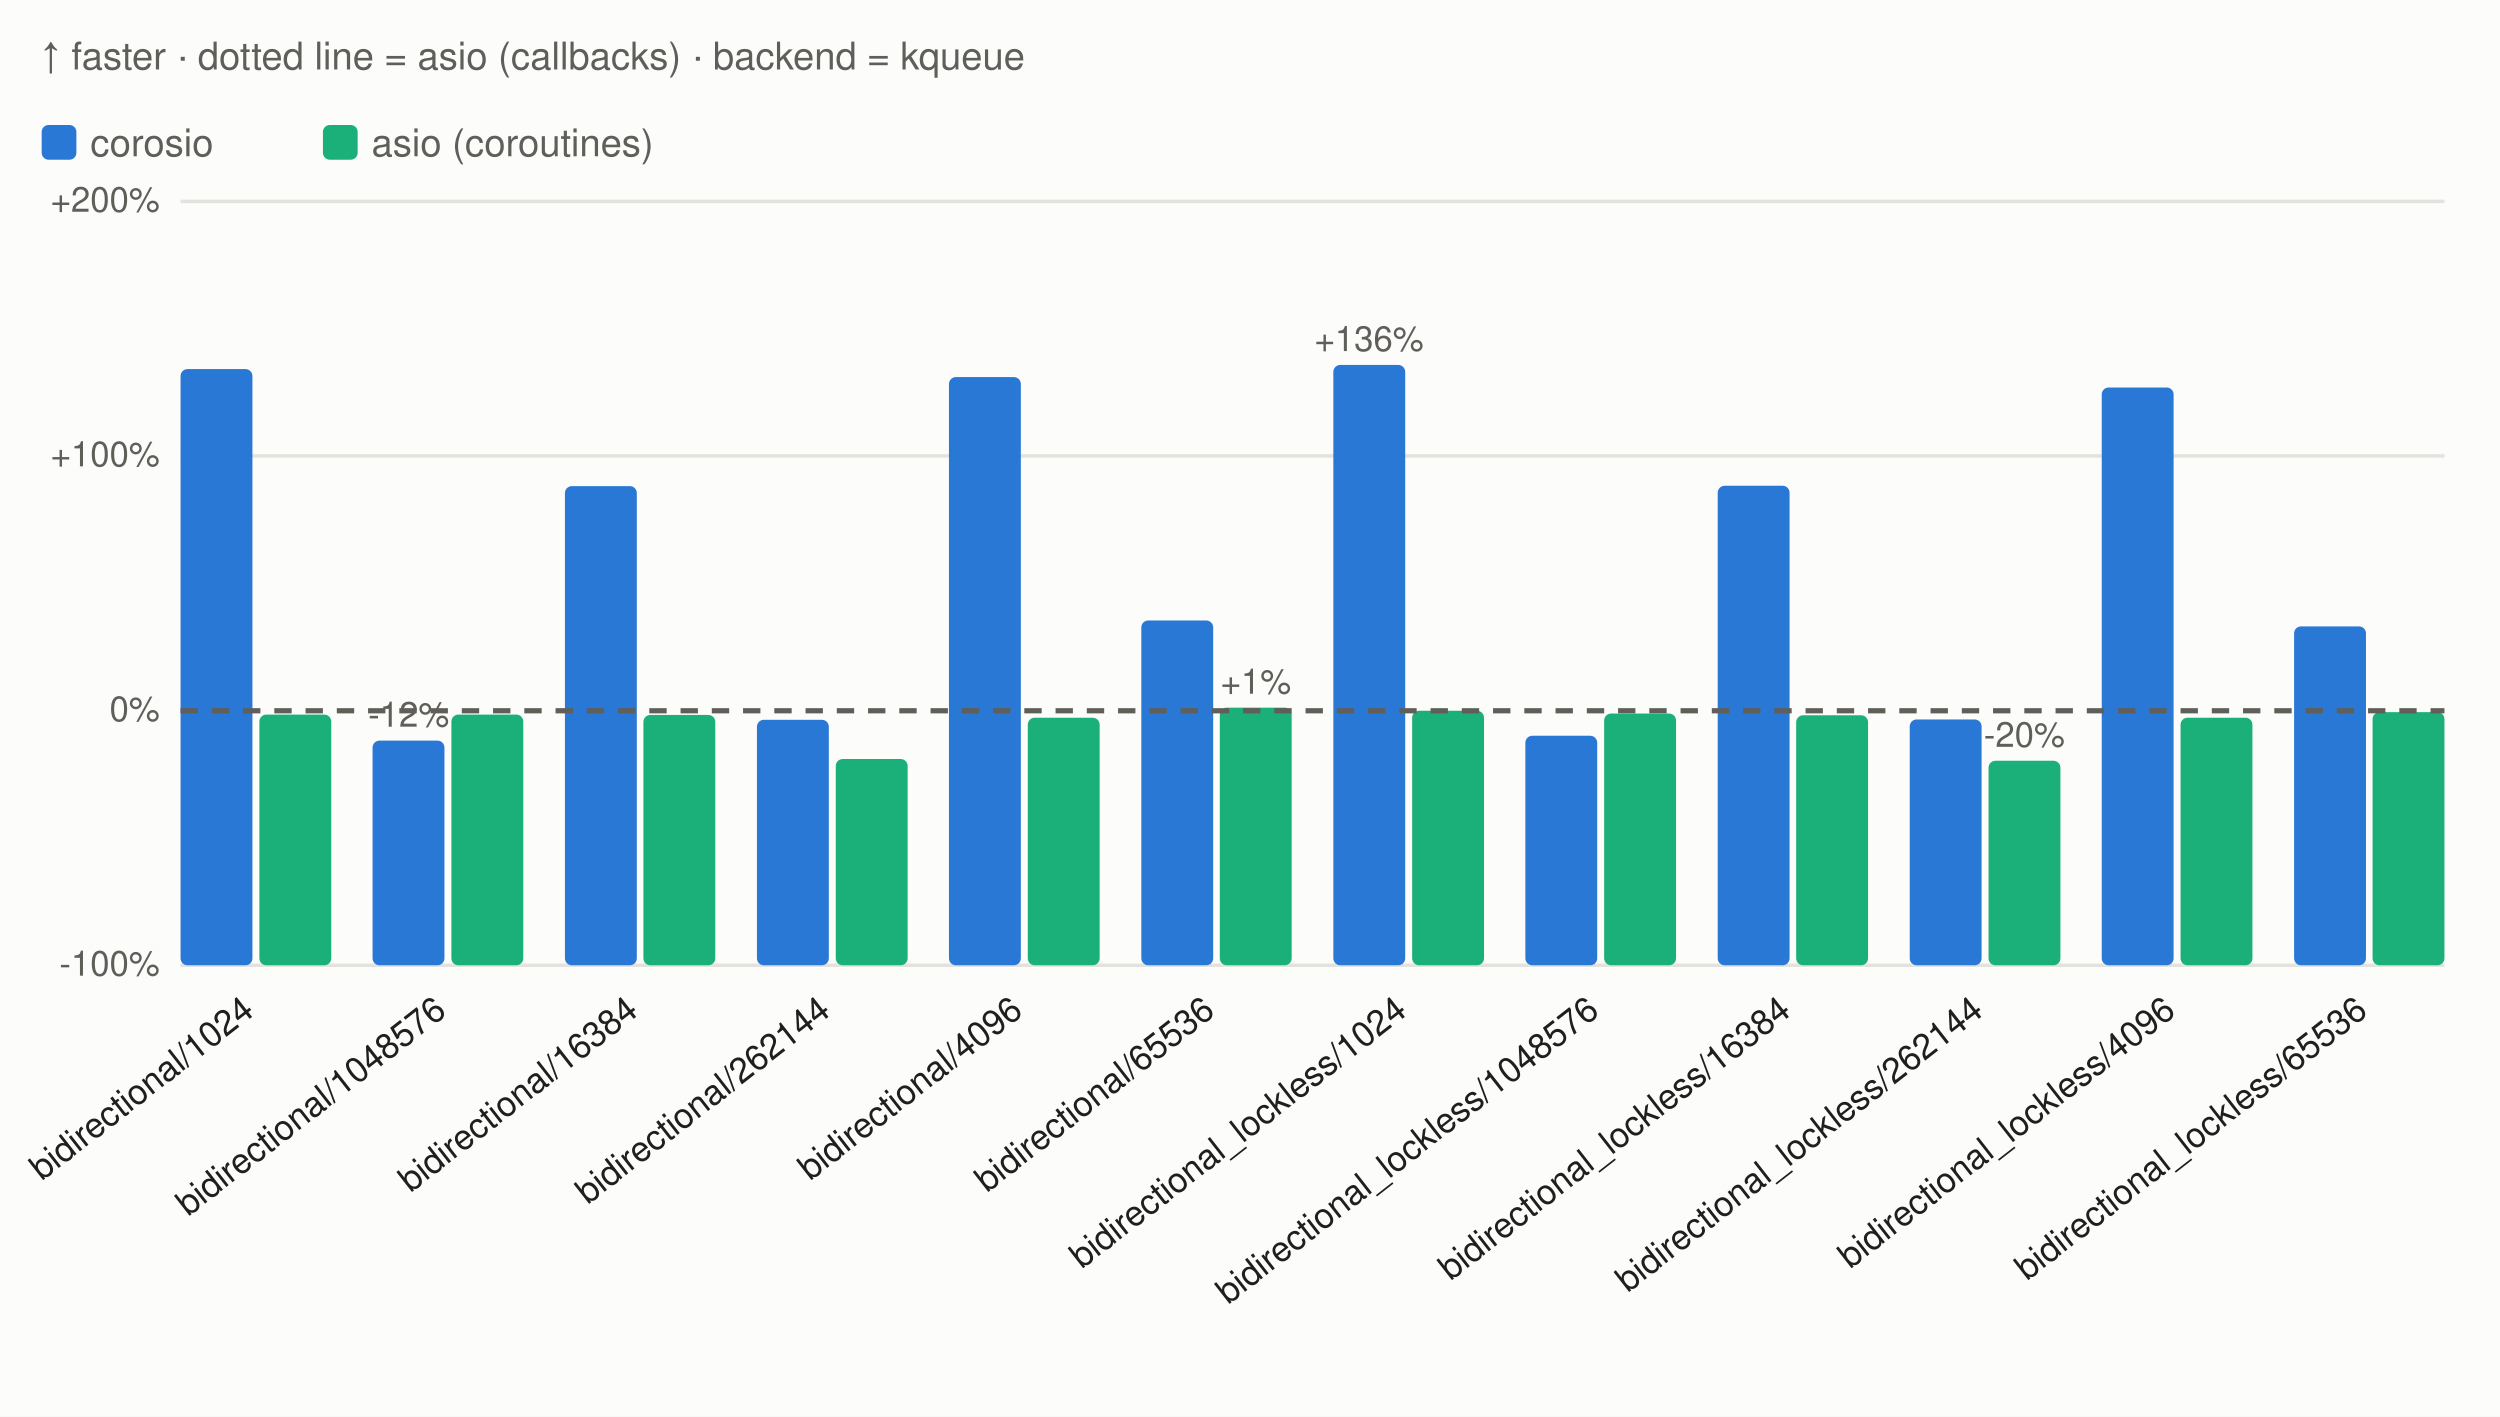
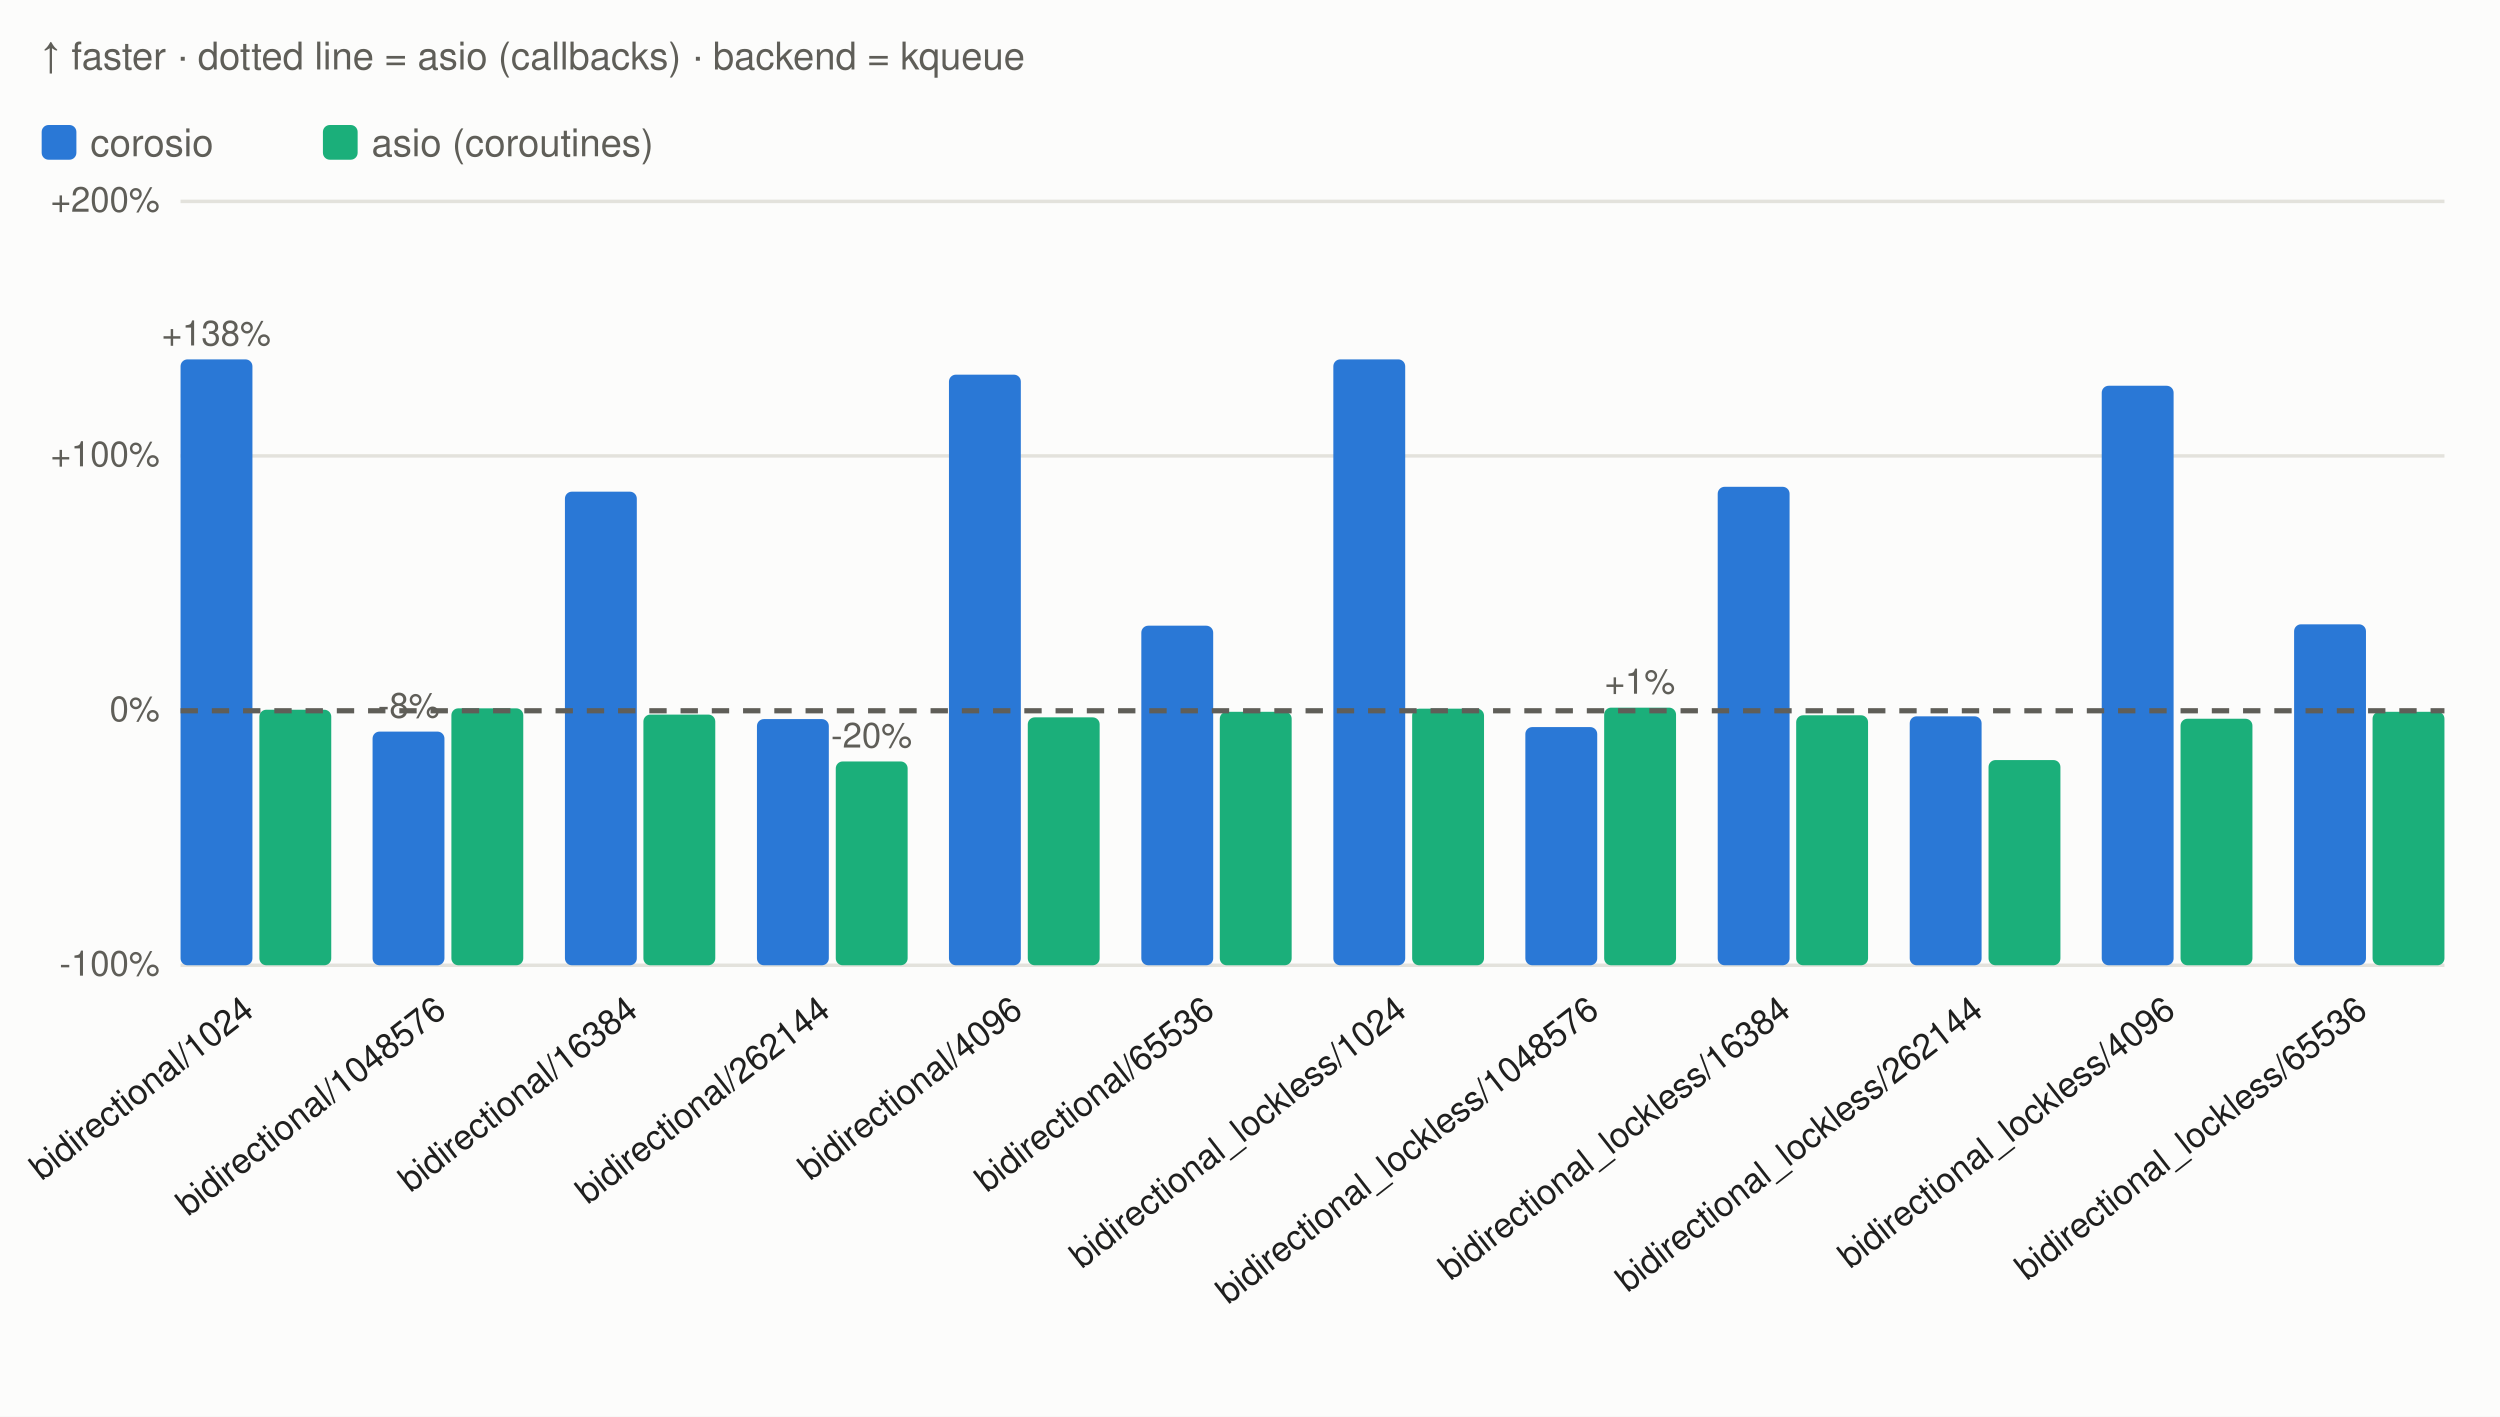
<svg xmlns="http://www.w3.org/2000/svg" class="bch-chart" width="720" height="408" viewBox="0 0 720 408">
  <style>.bch-chart{width:100%;height:auto;overflow:visible}.imageblock.bch-block{align-items:stretch}.imageblock.bch-block .content{width:100%}.bch-seg-label{fill:#ffffff;font-weight:700}html.dark .bch-exact&gt;summary.title,html.dark .bch-exact summary.title{color:var(--text-main-text-primary,#ffffff)}.boostlook .doc .openblock.bch-card{border:1px solid var(--border-border-secondary,#e3e2dc);border-radius:10px;padding:14px 14px 4px;margin-top:1.4rem;margin-bottom:1.4rem}.boostlook .doc .bch-card .imageblock.bch-block{margin-top:0;margin-bottom:0.25rem}.boostlook .doc .bch-card details.bch-exact{margin-top:0;margin-bottom:0.5rem;margin-left:0}.boostlook .doc .bch-card details.bch-exact&gt;summary{margin-left:2rem}.boostlook .doc .bch-card table.stretch,.boostlook #content .bch-card table.stretch{width:100%;margin-left:0;font-size:0.88em}.boostlook .doc .bch-card table.stretch td,.boostlook .doc .bch-card table.stretch th{padding:0.3rem 0.55rem}@media (prefers-color-scheme: dark) {.bch-surface{fill:#1a1a19}.bch-ink{fill:#ffffff}.bch-ink2{fill:#c3c2b7}.bch-grid{stroke:#3a3a38}.bch-zero{stroke:#c3c2b7}.bch-s-native{fill:#3987e5}.bch-s-uring{fill:#d95926}.bch-s-cb{fill:#199e70}.bch-div-pos{fill:#3987e5}.bch-div-neg{fill:#e66767}.bch-div-mid{fill:#383835}}html:not(.dark) .bch-surface{fill:transparent}html:not(.dark) .bch-ink{fill:#1f1f1e}html:not(.dark) .bch-ink2{fill:#5f5e58}html:not(.dark) .bch-grid{stroke:#e3e2dc}html:not(.dark) .bch-zero{stroke:#5f5e58}html:not(.dark) .bch-s-native{fill:#2a78d6}html:not(.dark) .bch-s-uring{fill:#eb6834}html:not(.dark) .bch-s-cb{fill:#1baf7a}html:not(.dark) .bch-div-pos{fill:#2a78d6}html:not(.dark) .bch-div-neg{fill:#e34948}html:not(.dark) .bch-div-mid{fill:#f0efec}html.dark .bch-surface{fill:transparent}html.dark .bch-ink{fill:#ffffff}html.dark .bch-ink2{fill:#c3c2b7}html.dark .bch-grid{stroke:#3a3a38}html.dark .bch-zero{stroke:#c3c2b7}html.dark .bch-s-native{fill:#3987e5}html.dark .bch-s-uring{fill:#d95926}html.dark .bch-s-cb{fill:#199e70}html.dark .bch-div-pos{fill:#3987e5}html.dark .bch-div-neg{fill:#e66767}html.dark .bch-div-mid{fill:#383835}</style>
  <rect width="720" height="408" class="bch-surface" fill="#fcfcfb" />
  <text x="12" y="20" font-family="-apple-system,Segoe UI,Helvetica,Arial,sans-serif" font-size="11" class="bch-ink2" fill="#5f5e58">↑ faster · dotted line = asio (callbacks) · backend = kqueue</text>
  <rect x="12" y="36" width="10" height="10" rx="2" class="bch-s-native" fill="#2a78d6" />
  <text x="26" y="45" font-family="-apple-system,Segoe UI,Helvetica,Arial,sans-serif" font-size="11" class="bch-ink2" fill="#5f5e58">corosio</text>
  <rect x="93" y="36" width="10" height="10" rx="2" class="bch-s-cb" fill="#1baf7a" />
  <text x="107" y="45" font-family="-apple-system,Segoe UI,Helvetica,Arial,sans-serif" font-size="11" class="bch-ink2" fill="#5f5e58">asio (coroutines)</text>
  <line x1="52" y1="278.0" x2="704" y2="278.0" class="bch-grid" stroke="#e3e2dc" stroke-width="1" />
  <text x="46" y="281.0" font-family="-apple-system,Segoe UI,Helvetica,Arial,sans-serif" font-size="10" class="bch-ink2" fill="#5f5e58" text-anchor="end">-100%</text>
  <line x1="52" y1="131.3" x2="704" y2="131.3" class="bch-grid" stroke="#e3e2dc" stroke-width="1" />
  <text x="46" y="134.3" font-family="-apple-system,Segoe UI,Helvetica,Arial,sans-serif" font-size="10" class="bch-ink2" fill="#5f5e58" text-anchor="end">+100%</text>
  <line x1="52" y1="58.0" x2="704" y2="58.0" class="bch-grid" stroke="#e3e2dc" stroke-width="1" />
  <text x="46" y="61.0" font-family="-apple-system,Segoe UI,Helvetica,Arial,sans-serif" font-size="10" class="bch-ink2" fill="#5f5e58" text-anchor="end">+200%</text>
  <text x="46" y="207.7" font-family="-apple-system,Segoe UI,Helvetica,Arial,sans-serif" font-size="10" class="bch-ink2" fill="#5f5e58" text-anchor="end">0%</text>
-   <rect x="52.0" y="106.3" width="20.7" height="171.7" rx="2" class="bch-s-native" fill="#2a78d6" />
-   <rect x="74.7" y="205.8" width="20.7" height="72.2" rx="2" class="bch-s-cb" fill="#1baf7a" />
+   <rect x="52.0" y="103.5" width="20.7" height="174.5" rx="2" class="bch-s-native" fill="#2a78d6" />
+   <text x="62.3" y="99.5" font-family="-apple-system,Segoe UI,Helvetica,Arial,sans-serif" font-size="10" class="bch-ink2" fill="#5f5e58" text-anchor="middle">+138%</text>
+   <rect x="74.7" y="204.4" width="20.7" height="73.6" rx="2" class="bch-s-cb" fill="#1baf7a" />
  <text x="73.7" y="292.0" font-family="-apple-system,Segoe UI,Helvetica,Arial,sans-serif" font-size="10" class="bch-ink" fill="#1f1f1e" text-anchor="end" transform="rotate(-38 73.7 292.0)">bidirectional/1024</text>
-   <rect x="107.3" y="213.3" width="20.7" height="64.7" rx="2" class="bch-s-native" fill="#2a78d6" />
-   <text x="117.7" y="209.3" font-family="-apple-system,Segoe UI,Helvetica,Arial,sans-serif" font-size="10" class="bch-ink2" fill="#5f5e58" text-anchor="middle">-12%</text>
-   <rect x="130.0" y="205.8" width="20.7" height="72.2" rx="2" class="bch-s-cb" fill="#1baf7a" />
+   <rect x="107.3" y="210.7" width="20.7" height="67.3" rx="2" class="bch-s-native" fill="#2a78d6" />
+   <text x="117.7" y="206.7" font-family="-apple-system,Segoe UI,Helvetica,Arial,sans-serif" font-size="10" class="bch-ink2" fill="#5f5e58" text-anchor="middle">-8%</text>
+   <rect x="130.0" y="204.0" width="20.7" height="74.0" rx="2" class="bch-s-cb" fill="#1baf7a" />
  <text x="129.0" y="292.0" font-family="-apple-system,Segoe UI,Helvetica,Arial,sans-serif" font-size="10" class="bch-ink" fill="#1f1f1e" text-anchor="end" transform="rotate(-38 129.0 292.0)">bidirectional/1048576</text>
-   <rect x="162.7" y="140.0" width="20.7" height="138.0" rx="2" class="bch-s-native" fill="#2a78d6" />
-   <rect x="185.3" y="205.9" width="20.7" height="72.1" rx="2" class="bch-s-cb" fill="#1baf7a" />
+   <rect x="162.7" y="141.6" width="20.7" height="136.4" rx="2" class="bch-s-native" fill="#2a78d6" />
+   <rect x="185.3" y="205.8" width="20.7" height="72.2" rx="2" class="bch-s-cb" fill="#1baf7a" />
  <text x="184.3" y="292.0" font-family="-apple-system,Segoe UI,Helvetica,Arial,sans-serif" font-size="10" class="bch-ink" fill="#1f1f1e" text-anchor="end" transform="rotate(-38 184.3 292.0)">bidirectional/16384</text>
-   <rect x="218.0" y="207.3" width="20.7" height="70.7" rx="2" class="bch-s-native" fill="#2a78d6" />
-   <rect x="240.7" y="218.6" width="20.7" height="59.4" rx="2" class="bch-s-cb" fill="#1baf7a" />
+   <rect x="218.0" y="207.1" width="20.7" height="70.9" rx="2" class="bch-s-native" fill="#2a78d6" />
+   <rect x="240.7" y="219.3" width="20.7" height="58.7" rx="2" class="bch-s-cb" fill="#1baf7a" />
+   <text x="251.0" y="215.3" font-family="-apple-system,Segoe UI,Helvetica,Arial,sans-serif" font-size="10" class="bch-ink2" fill="#5f5e58" text-anchor="middle">-20%</text>
  <text x="239.7" y="292.0" font-family="-apple-system,Segoe UI,Helvetica,Arial,sans-serif" font-size="10" class="bch-ink" fill="#1f1f1e" text-anchor="end" transform="rotate(-38 239.7 292.0)">bidirectional/262144</text>
-   <rect x="273.3" y="108.6" width="20.7" height="169.4" rx="2" class="bch-s-native" fill="#2a78d6" />
-   <rect x="296.0" y="206.7" width="20.7" height="71.3" rx="2" class="bch-s-cb" fill="#1baf7a" />
+   <rect x="273.3" y="107.9" width="20.7" height="170.1" rx="2" class="bch-s-native" fill="#2a78d6" />
+   <rect x="296.0" y="206.6" width="20.7" height="71.4" rx="2" class="bch-s-cb" fill="#1baf7a" />
  <text x="295.0" y="292.0" font-family="-apple-system,Segoe UI,Helvetica,Arial,sans-serif" font-size="10" class="bch-ink" fill="#1f1f1e" text-anchor="end" transform="rotate(-38 295.0 292.0)">bidirectional/4096</text>
-   <rect x="328.7" y="178.7" width="20.7" height="99.3" rx="2" class="bch-s-native" fill="#2a78d6" />
-   <rect x="351.3" y="203.8" width="20.7" height="74.2" rx="2" class="bch-s-cb" fill="#1baf7a" />
-   <text x="361.7" y="199.8" font-family="-apple-system,Segoe UI,Helvetica,Arial,sans-serif" font-size="10" class="bch-ink2" fill="#5f5e58" text-anchor="middle">+1%</text>
+   <rect x="328.7" y="180.2" width="20.7" height="97.8" rx="2" class="bch-s-native" fill="#2a78d6" />
+   <rect x="351.3" y="205.0" width="20.7" height="73.0" rx="2" class="bch-s-cb" fill="#1baf7a" />
  <text x="350.3" y="292.0" font-family="-apple-system,Segoe UI,Helvetica,Arial,sans-serif" font-size="10" class="bch-ink" fill="#1f1f1e" text-anchor="end" transform="rotate(-38 350.3 292.0)">bidirectional/65536</text>
-   <rect x="384.0" y="105.1" width="20.7" height="172.9" rx="2" class="bch-s-native" fill="#2a78d6" />
-   <text x="394.3" y="101.1" font-family="-apple-system,Segoe UI,Helvetica,Arial,sans-serif" font-size="10" class="bch-ink2" fill="#5f5e58" text-anchor="middle">+136%</text>
-   <rect x="406.7" y="204.7" width="20.7" height="73.3" rx="2" class="bch-s-cb" fill="#1baf7a" />
+   <rect x="384.0" y="103.5" width="20.7" height="174.5" rx="2" class="bch-s-native" fill="#2a78d6" />
+   <rect x="406.7" y="204.1" width="20.7" height="73.9" rx="2" class="bch-s-cb" fill="#1baf7a" />
  <text x="405.7" y="292.0" font-family="-apple-system,Segoe UI,Helvetica,Arial,sans-serif" font-size="10" class="bch-ink" fill="#1f1f1e" text-anchor="end" transform="rotate(-38 405.7 292.0)">bidirectional_lockless/1024</text>
-   <rect x="439.3" y="211.9" width="20.7" height="66.1" rx="2" class="bch-s-native" fill="#2a78d6" />
-   <rect x="462.0" y="205.5" width="20.7" height="72.5" rx="2" class="bch-s-cb" fill="#1baf7a" />
+   <rect x="439.3" y="209.4" width="20.7" height="68.6" rx="2" class="bch-s-native" fill="#2a78d6" />
+   <rect x="462.0" y="203.8" width="20.7" height="74.2" rx="2" class="bch-s-cb" fill="#1baf7a" />
+   <text x="472.3" y="199.8" font-family="-apple-system,Segoe UI,Helvetica,Arial,sans-serif" font-size="10" class="bch-ink2" fill="#5f5e58" text-anchor="middle">+1%</text>
  <text x="461.0" y="292.0" font-family="-apple-system,Segoe UI,Helvetica,Arial,sans-serif" font-size="10" class="bch-ink" fill="#1f1f1e" text-anchor="end" transform="rotate(-38 461.0 292.0)">bidirectional_lockless/1048576</text>
-   <rect x="494.7" y="139.9" width="20.7" height="138.1" rx="2" class="bch-s-native" fill="#2a78d6" />
+   <rect x="494.7" y="140.2" width="20.7" height="137.8" rx="2" class="bch-s-native" fill="#2a78d6" />
  <rect x="517.3" y="206.0" width="20.7" height="72.0" rx="2" class="bch-s-cb" fill="#1baf7a" />
  <text x="516.3" y="292.0" font-family="-apple-system,Segoe UI,Helvetica,Arial,sans-serif" font-size="10" class="bch-ink" fill="#1f1f1e" text-anchor="end" transform="rotate(-38 516.3 292.0)">bidirectional_lockless/16384</text>
-   <rect x="550.0" y="207.2" width="20.7" height="70.8" rx="2" class="bch-s-native" fill="#2a78d6" />
-   <rect x="572.7" y="219.1" width="20.7" height="58.9" rx="2" class="bch-s-cb" fill="#1baf7a" />
-   <text x="583.0" y="215.1" font-family="-apple-system,Segoe UI,Helvetica,Arial,sans-serif" font-size="10" class="bch-ink2" fill="#5f5e58" text-anchor="middle">-20%</text>
+   <rect x="550.0" y="206.3" width="20.7" height="71.7" rx="2" class="bch-s-native" fill="#2a78d6" />
+   <rect x="572.7" y="218.9" width="20.7" height="59.1" rx="2" class="bch-s-cb" fill="#1baf7a" />
  <text x="571.7" y="292.0" font-family="-apple-system,Segoe UI,Helvetica,Arial,sans-serif" font-size="10" class="bch-ink" fill="#1f1f1e" text-anchor="end" transform="rotate(-38 571.7 292.0)">bidirectional_lockless/262144</text>
-   <rect x="605.3" y="111.6" width="20.7" height="166.4" rx="2" class="bch-s-native" fill="#2a78d6" />
-   <rect x="628.0" y="206.7" width="20.7" height="71.3" rx="2" class="bch-s-cb" fill="#1baf7a" />
+   <rect x="605.3" y="111.1" width="20.7" height="166.9" rx="2" class="bch-s-native" fill="#2a78d6" />
+   <rect x="628.0" y="207.0" width="20.7" height="71.0" rx="2" class="bch-s-cb" fill="#1baf7a" />
  <text x="627.0" y="292.0" font-family="-apple-system,Segoe UI,Helvetica,Arial,sans-serif" font-size="10" class="bch-ink" fill="#1f1f1e" text-anchor="end" transform="rotate(-38 627.0 292.0)">bidirectional_lockless/4096</text>
-   <rect x="660.7" y="180.4" width="20.7" height="97.6" rx="2" class="bch-s-native" fill="#2a78d6" />
-   <rect x="683.3" y="205.1" width="20.7" height="72.9" rx="2" class="bch-s-cb" fill="#1baf7a" />
+   <rect x="660.7" y="179.8" width="20.7" height="98.2" rx="2" class="bch-s-native" fill="#2a78d6" />
+   <rect x="683.3" y="205.0" width="20.7" height="73.0" rx="2" class="bch-s-cb" fill="#1baf7a" />
  <text x="682.3" y="292.0" font-family="-apple-system,Segoe UI,Helvetica,Arial,sans-serif" font-size="10" class="bch-ink" fill="#1f1f1e" text-anchor="end" transform="rotate(-38 682.3 292.0)">bidirectional_lockless/65536</text>
  <line x1="52" y1="204.7" x2="704" y2="204.7" class="bch-zero" stroke="#5f5e58" stroke-width="1.5" stroke-dasharray="5 4" />
</svg>
